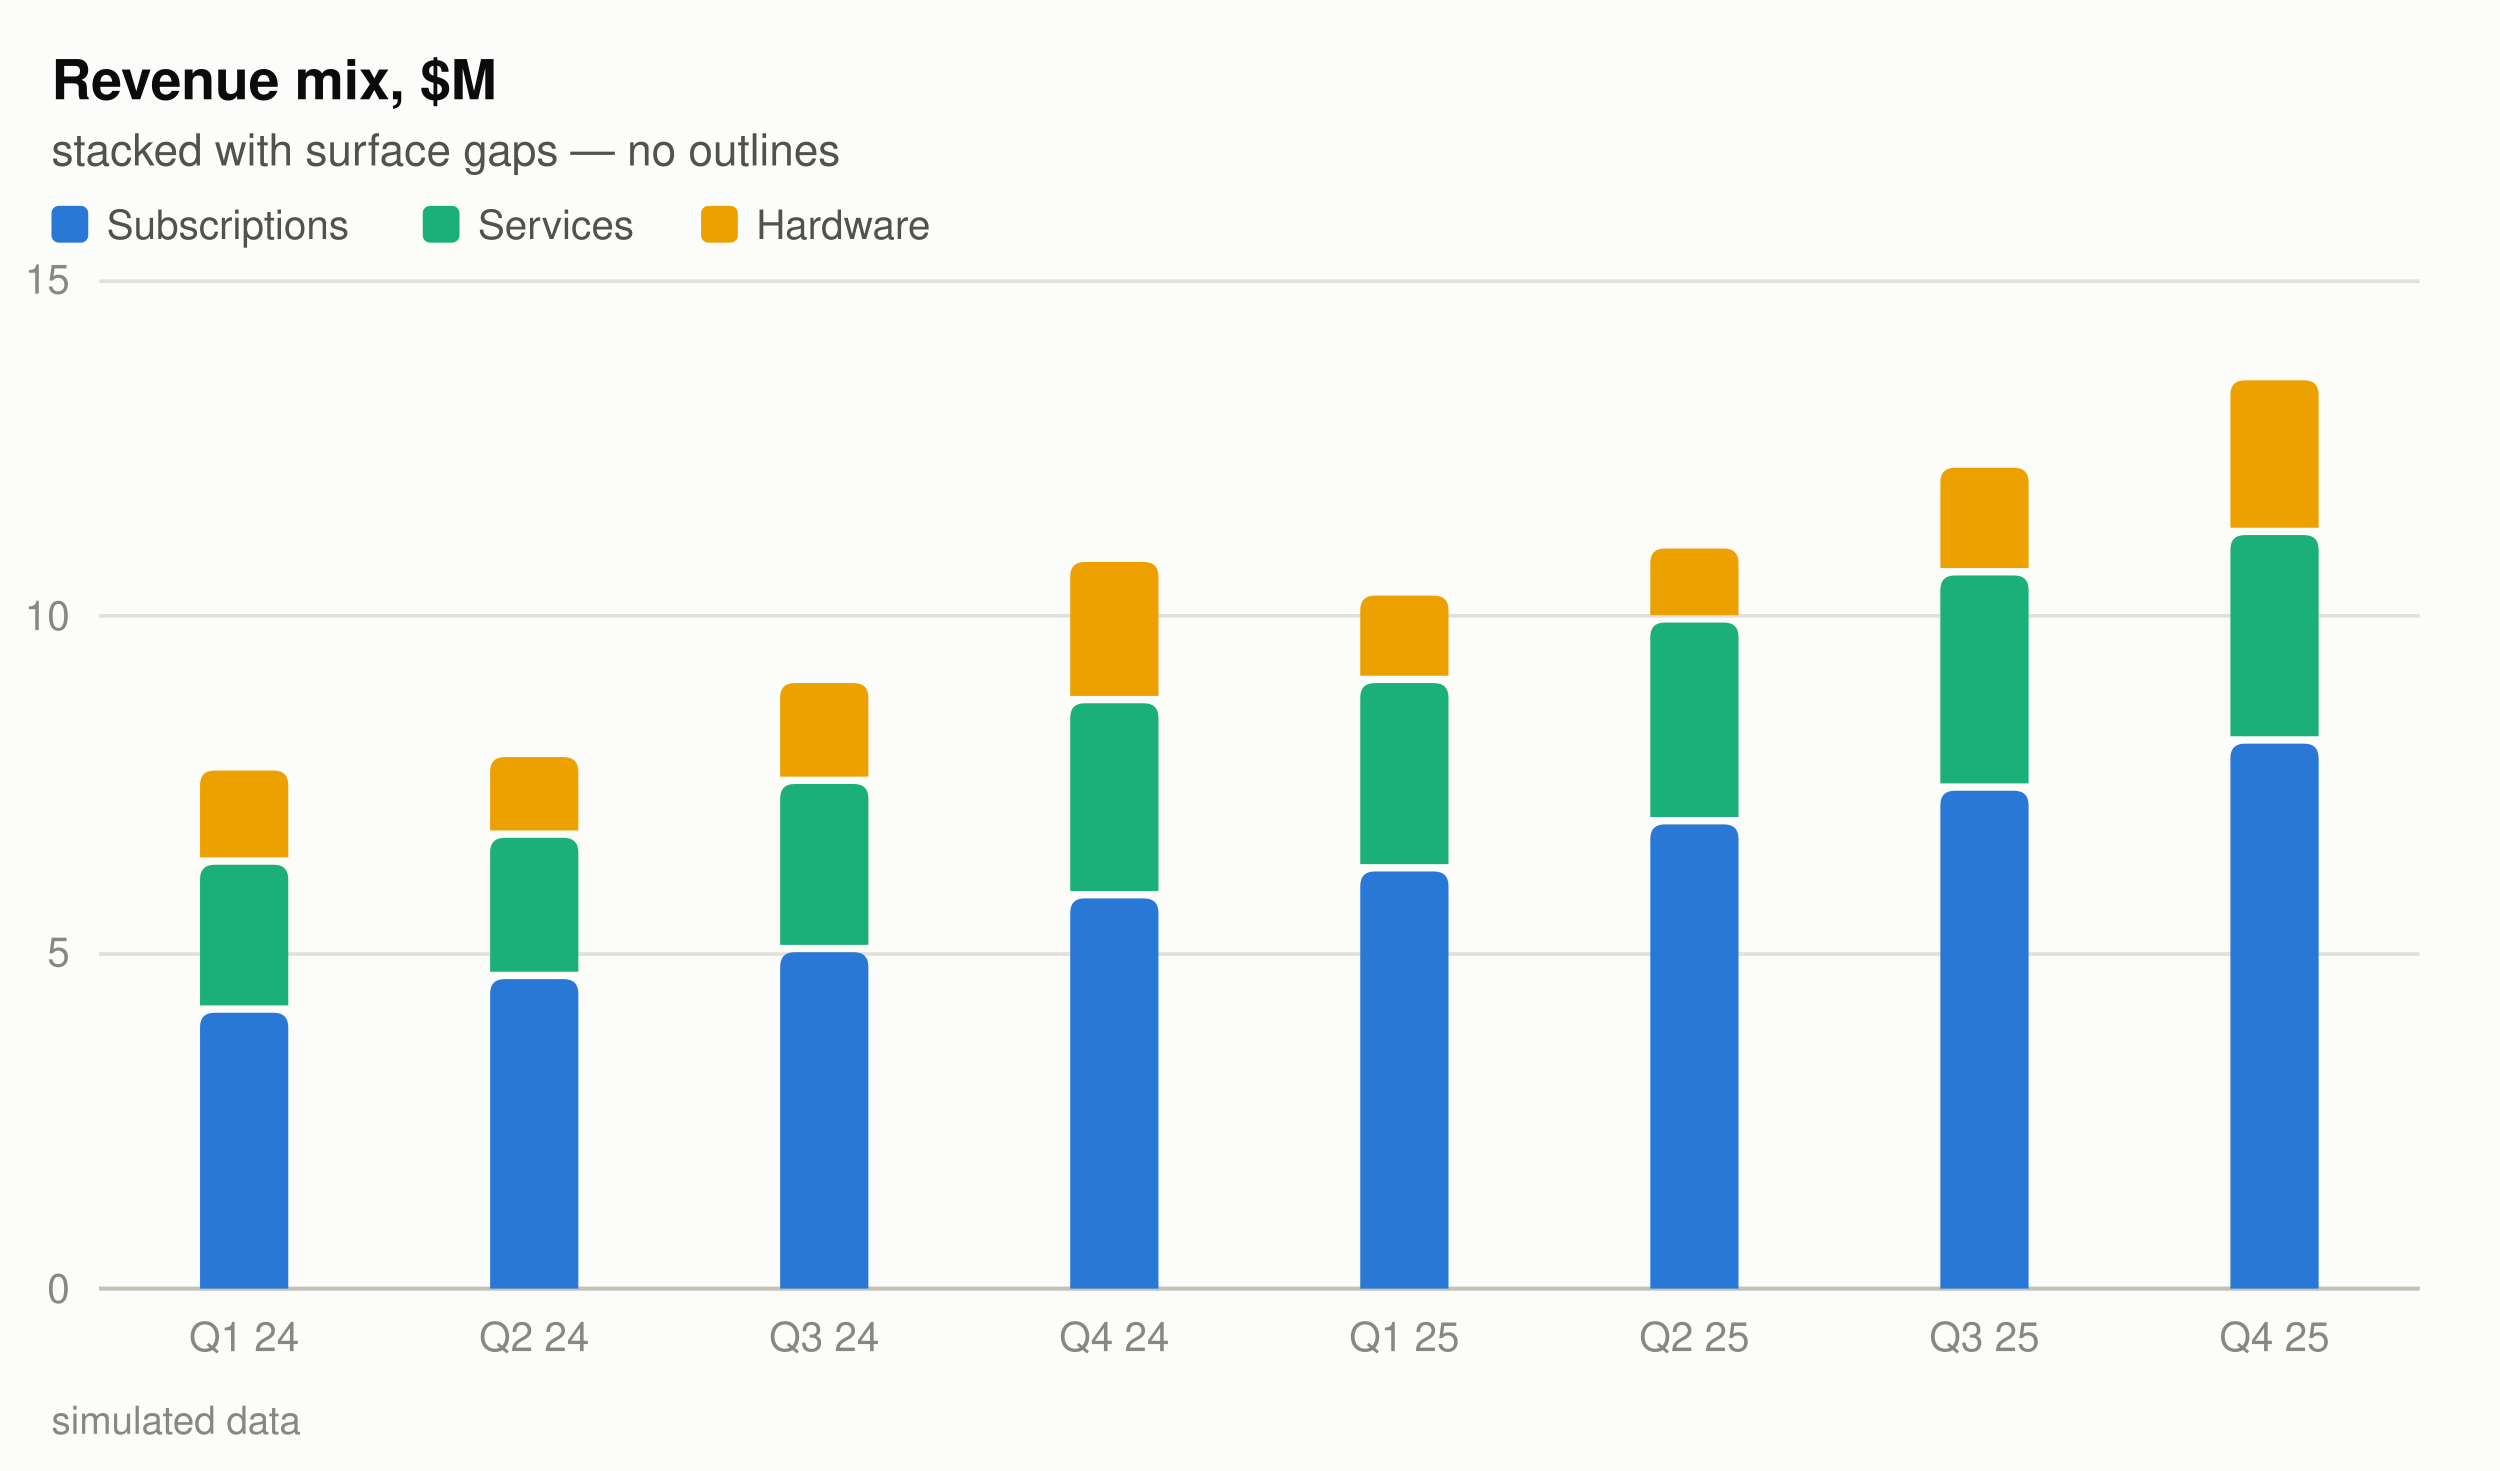
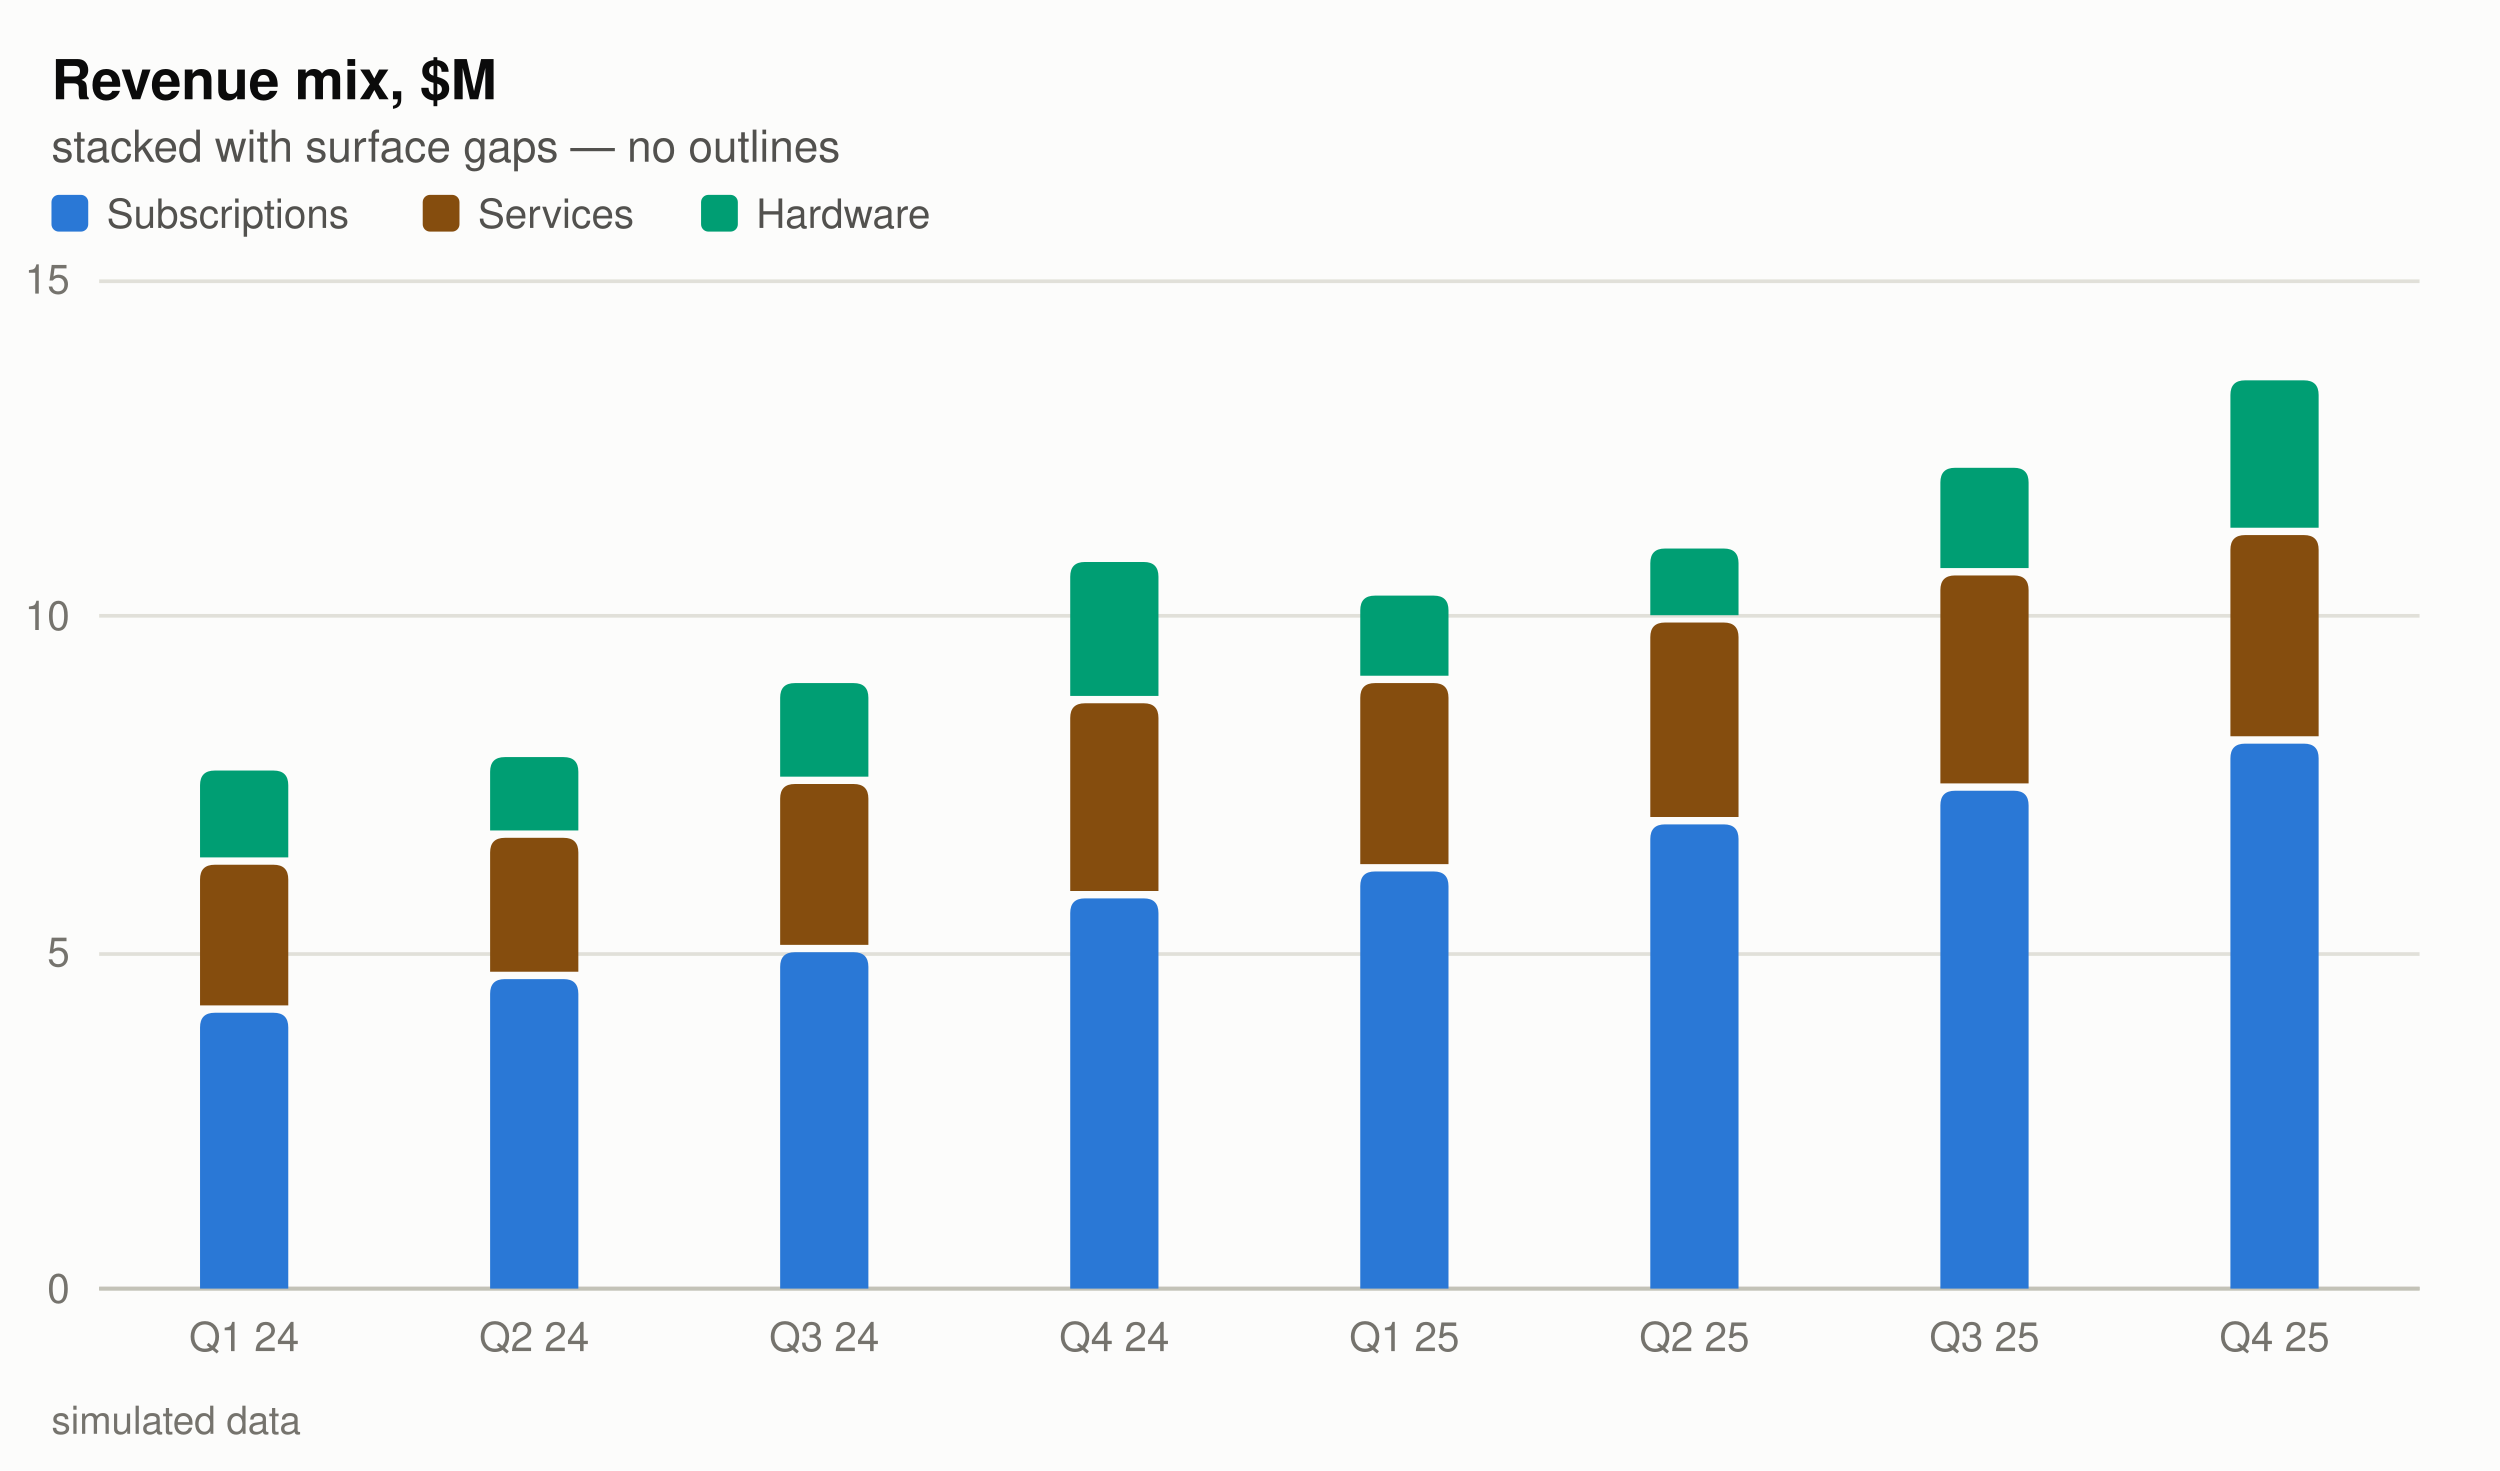
<svg xmlns="http://www.w3.org/2000/svg" viewBox="0 0 680 400" width="680" height="400" role="img" font-family="system-ui, -apple-system, &quot;Segoe UI&quot;, Helvetica, Arial, sans-serif">
  <rect x="0" y="0" width="680" height="400" fill="#fcfcfb" />
  <line x1="26.97" x2="658.12" y1="350.5" y2="350.5" stroke="#c3c2b7" stroke-width="1" />
  <line x1="26.97" x2="658.12" y1="259.5" y2="259.5" stroke="#e1e0d9" stroke-width="1" />
  <line x1="26.97" x2="658.12" y1="167.5" y2="167.5" stroke="#e1e0d9" stroke-width="1" />
  <line x1="26.97" x2="658.12" y1="76.5" y2="76.5" stroke="#e1e0d9" stroke-width="1" />
  <line x1="26.97" x2="658.12" y1="350.5" y2="350.5" stroke="#c3c2b7" stroke-width="1" />
  <defs>
    <clipPath id="limnclip7">
-       <rect x="20.97" y="70" width="638.15" height="286.5" />
+       <rect x="20.97" y="70" width="643.15" height="286.5" />
    </clipPath>
  </defs>
  <g clip-path="url(#limnclip7)">
    <path d="M54.41 350.5 v-71.03 q0 -4 4 -4 h16 q4 0 4 4 v71.03 Z" fill="#2a78d6" />
    <path d="M133.31 350.5 v-80.18 q0 -4 4 -4 h16 q4 0 4 4 v80.18 Z" fill="#2a78d6" />
    <path d="M212.2 350.5 v-87.5 q0 -4 4 -4 h16 q4 0 4 4 v87.5 Z" fill="#2a78d6" />
    <path d="M291.1 350.5 v-102.14 q0 -4 4 -4 h16 q4 0 4 4 v102.14 Z" fill="#2a78d6" />
    <path d="M369.99 350.5 v-109.46 q0 -4 4 -4 h16 q4 0 4 4 v109.46 Z" fill="#2a78d6" />
    <path d="M448.88 350.5 v-122.27 q0 -4 4 -4 h16 q4 0 4 4 v122.27 Z" fill="#2a78d6" />
    <path d="M527.78 350.5 v-131.42 q0 -4 4 -4 h16 q4 0 4 4 v131.42 Z" fill="#2a78d6" />
    <path d="M606.67 350.5 v-144.23 q0 -4 4 -4 h16 q4 0 4 4 v144.23 Z" fill="#2a78d6" />
-     <path d="M54.41 273.47 v-34.26 q0 -4 4 -4 h16 q4 0 4 4 v34.26 Z" fill="#1baf7a" />
-     <path d="M133.31 264.32 v-32.43 q0 -4 4 -4 h16 q4 0 4 4 v32.43 Z" fill="#1baf7a" />
-     <path d="M212.2 257 v-39.75 q0 -4 4 -4 h16 q4 0 4 4 v39.75 Z" fill="#1baf7a" />
-     <path d="M291.1 242.36 v-47.07 q0 -4 4 -4 h16 q4 0 4 4 v47.07 Z" fill="#1baf7a" />
-     <path d="M369.99 235.04 v-45.24 q0 -4 4 -4 h16 q4 0 4 4 v45.24 Z" fill="#1baf7a" />
-     <path d="M448.88 222.23 v-48.9 q0 -4 4 -4 h16 q4 0 4 4 v48.9 Z" fill="#1baf7a" />
-     <path d="M527.78 213.08 v-52.56 q0 -4 4 -4 h16 q4 0 4 4 v52.56 Z" fill="#1baf7a" />
-     <path d="M606.67 200.27 v-50.73 q0 -4 4 -4 h16 q4 0 4 4 v50.73 Z" fill="#1baf7a" />
-     <path d="M54.41 233.21 v-19.62 q0 -4 4 -4 h16 q4 0 4 4 v19.62 Z" fill="#eda100" />
-     <path d="M133.31 225.89 v-15.96 q0 -4 4 -4 h16 q4 0 4 4 v15.96 Z" fill="#eda100" />
-     <path d="M212.2 211.25 v-21.45 q0 -4 4 -4 h16 q4 0 4 4 v21.45 Z" fill="#eda100" />
-     <path d="M291.1 189.29 v-32.43 q0 -4 4 -4 h16 q4 0 4 4 v32.43 Z" fill="#eda100" />
-     <path d="M369.99 183.8 v-17.79 q0 -4 4 -4 h16 q4 0 4 4 v17.79 Z" fill="#eda100" />
-     <path d="M448.88 167.33 v-14.13 q0 -4 4 -4 h16 q4 0 4 4 v14.13 Z" fill="#eda100" />
-     <path d="M527.78 154.52 v-23.28 q0 -4 4 -4 h16 q4 0 4 4 v23.28 Z" fill="#eda100" />
-     <path d="M606.67 143.54 v-36.09 q0 -4 4 -4 h16 q4 0 4 4 v36.09 Z" fill="#eda100" />
+     <path d="M54.41 273.47 v-34.26 q0 -4 4 -4 h16 q4 0 4 4 v34.26 Z" fill="#854d0e" />
+     <path d="M133.31 264.32 v-32.43 q0 -4 4 -4 h16 q4 0 4 4 v32.43 Z" fill="#854d0e" />
+     <path d="M212.2 257 v-39.75 q0 -4 4 -4 h16 q4 0 4 4 v39.75 Z" fill="#854d0e" />
+     <path d="M291.1 242.36 v-47.07 q0 -4 4 -4 h16 q4 0 4 4 v47.07 Z" fill="#854d0e" />
+     <path d="M369.99 235.04 v-45.24 q0 -4 4 -4 h16 q4 0 4 4 v45.24 Z" fill="#854d0e" />
+     <path d="M448.88 222.23 v-48.9 q0 -4 4 -4 h16 q4 0 4 4 v48.9 Z" fill="#854d0e" />
+     <path d="M527.78 213.08 v-52.56 q0 -4 4 -4 h16 q4 0 4 4 v52.56 Z" fill="#854d0e" />
+     <path d="M606.67 200.27 v-50.73 q0 -4 4 -4 h16 q4 0 4 4 v50.73 Z" fill="#854d0e" />
+     <path d="M54.41 233.21 v-19.62 q0 -4 4 -4 h16 q4 0 4 4 v19.62 Z" fill="#009e73" />
+     <path d="M133.31 225.89 v-15.96 q0 -4 4 -4 h16 q4 0 4 4 v15.96 Z" fill="#009e73" />
+     <path d="M212.2 211.25 v-21.45 q0 -4 4 -4 h16 q4 0 4 4 v21.45 Z" fill="#009e73" />
+     <path d="M291.1 189.29 v-32.43 q0 -4 4 -4 h16 q4 0 4 4 v32.43 Z" fill="#009e73" />
+     <path d="M369.99 183.8 v-17.79 q0 -4 4 -4 h16 q4 0 4 4 v17.79 Z" fill="#009e73" />
+     <path d="M448.88 167.33 v-14.13 q0 -4 4 -4 h16 q4 0 4 4 v14.13 Z" fill="#009e73" />
+     <path d="M527.78 154.52 v-23.28 q0 -4 4 -4 h16 q4 0 4 4 v23.28 Z" fill="#009e73" />
+     <path d="M606.67 143.54 v-36.09 q0 -4 4 -4 h16 q4 0 4 4 v36.09 Z" fill="#009e73" />
  </g>
-   <text x="18.97" y="350.5" dy="0.35em" text-anchor="end" style="font-variant-numeric: tabular-nums" font-size="11" fill="#898781">0</text>
-   <text x="18.97" y="259" dy="0.35em" text-anchor="end" style="font-variant-numeric: tabular-nums" font-size="11" fill="#898781">5</text>
-   <text x="18.97" y="167.5" dy="0.35em" text-anchor="end" style="font-variant-numeric: tabular-nums" font-size="11" fill="#898781">10</text>
-   <text x="18.97" y="76" dy="0.35em" text-anchor="end" style="font-variant-numeric: tabular-nums" font-size="11" fill="#898781">15</text>
-   <text x="66.41" y="367.5" text-anchor="middle" font-size="11" fill="#898781">Q1 24</text>
-   <text x="145.31" y="367.5" text-anchor="middle" font-size="11" fill="#898781">Q2 24</text>
-   <text x="224.2" y="367.5" text-anchor="middle" font-size="11" fill="#898781">Q3 24</text>
-   <text x="303.1" y="367.5" text-anchor="middle" font-size="11" fill="#898781">Q4 24</text>
-   <text x="381.99" y="367.5" text-anchor="middle" font-size="11" fill="#898781">Q1 25</text>
-   <text x="460.88" y="367.5" text-anchor="middle" font-size="11" fill="#898781">Q2 25</text>
-   <text x="539.78" y="367.5" text-anchor="middle" font-size="11" fill="#898781">Q3 25</text>
-   <text x="618.67" y="367.5" text-anchor="middle" font-size="11" fill="#898781">Q4 25</text>
+   <text x="18.97" y="350.5" dy="0.35em" text-anchor="end" style="font-variant-numeric: tabular-nums" font-size="11" fill="#75736d">0</text>
+   <text x="18.97" y="259" dy="0.35em" text-anchor="end" style="font-variant-numeric: tabular-nums" font-size="11" fill="#75736d">5</text>
+   <text x="18.97" y="167.5" dy="0.35em" text-anchor="end" style="font-variant-numeric: tabular-nums" font-size="11" fill="#75736d">10</text>
+   <text x="18.97" y="76" dy="0.35em" text-anchor="end" style="font-variant-numeric: tabular-nums" font-size="11" fill="#75736d">15</text>
+   <text x="66.41" y="367.5" text-anchor="middle" font-size="11" fill="#75736d">Q1 24</text>
+   <text x="145.31" y="367.5" text-anchor="middle" font-size="11" fill="#75736d">Q2 24</text>
+   <text x="224.2" y="367.5" text-anchor="middle" font-size="11" fill="#75736d">Q3 24</text>
+   <text x="303.1" y="367.5" text-anchor="middle" font-size="11" fill="#75736d">Q4 24</text>
+   <text x="381.99" y="367.5" text-anchor="middle" font-size="11" fill="#75736d">Q1 25</text>
+   <text x="460.88" y="367.5" text-anchor="middle" font-size="11" fill="#75736d">Q2 25</text>
+   <text x="539.78" y="367.5" text-anchor="middle" font-size="11" fill="#75736d">Q3 25</text>
+   <text x="618.67" y="367.5" text-anchor="middle" font-size="11" fill="#75736d">Q4 25</text>
  <text x="14" y="27" fill="#0b0b0b" font-size="15" font-weight="600">Revenue mix, $M</text>
-   <text x="14" y="45" fill="#52514e" font-size="12">stacked with surface gaps — no outlines</text>
-   <rect x="14" y="56" width="10" height="10" rx="2" fill="#2a78d6" />
-   <text x="29" y="65" fill="#52514e" font-size="11">Subscriptions</text>
-   <rect x="114.98" y="56" width="10" height="10" rx="2" fill="#1baf7a" />
-   <text x="129.98" y="65" fill="#52514e" font-size="11">Services</text>
-   <rect x="190.69" y="56" width="10" height="10" rx="2" fill="#eda100" />
-   <text x="205.69" y="65" fill="#52514e" font-size="11">Hardware</text>
-   <text x="14" y="390" font-size="10.5" fill="#898781">simulated data</text>
+   <text x="14" y="44" fill="#52514e" font-size="12">stacked with surface gaps — no outlines</text>
+   <rect x="14" y="53" width="10" height="10" rx="2" fill="#2a78d6" />
+   <text x="29" y="62" fill="#52514e" font-size="11">Subscriptions</text>
+   <rect x="114.98" y="53" width="10" height="10" rx="2" fill="#854d0e" />
+   <text x="129.98" y="62" fill="#52514e" font-size="11">Services</text>
+   <rect x="190.69" y="53" width="10" height="10" rx="2" fill="#009e73" />
+   <text x="205.69" y="62" fill="#52514e" font-size="11">Hardware</text>
+   <text x="14" y="390" font-size="10.5" fill="#75736d">simulated data</text>
</svg>
